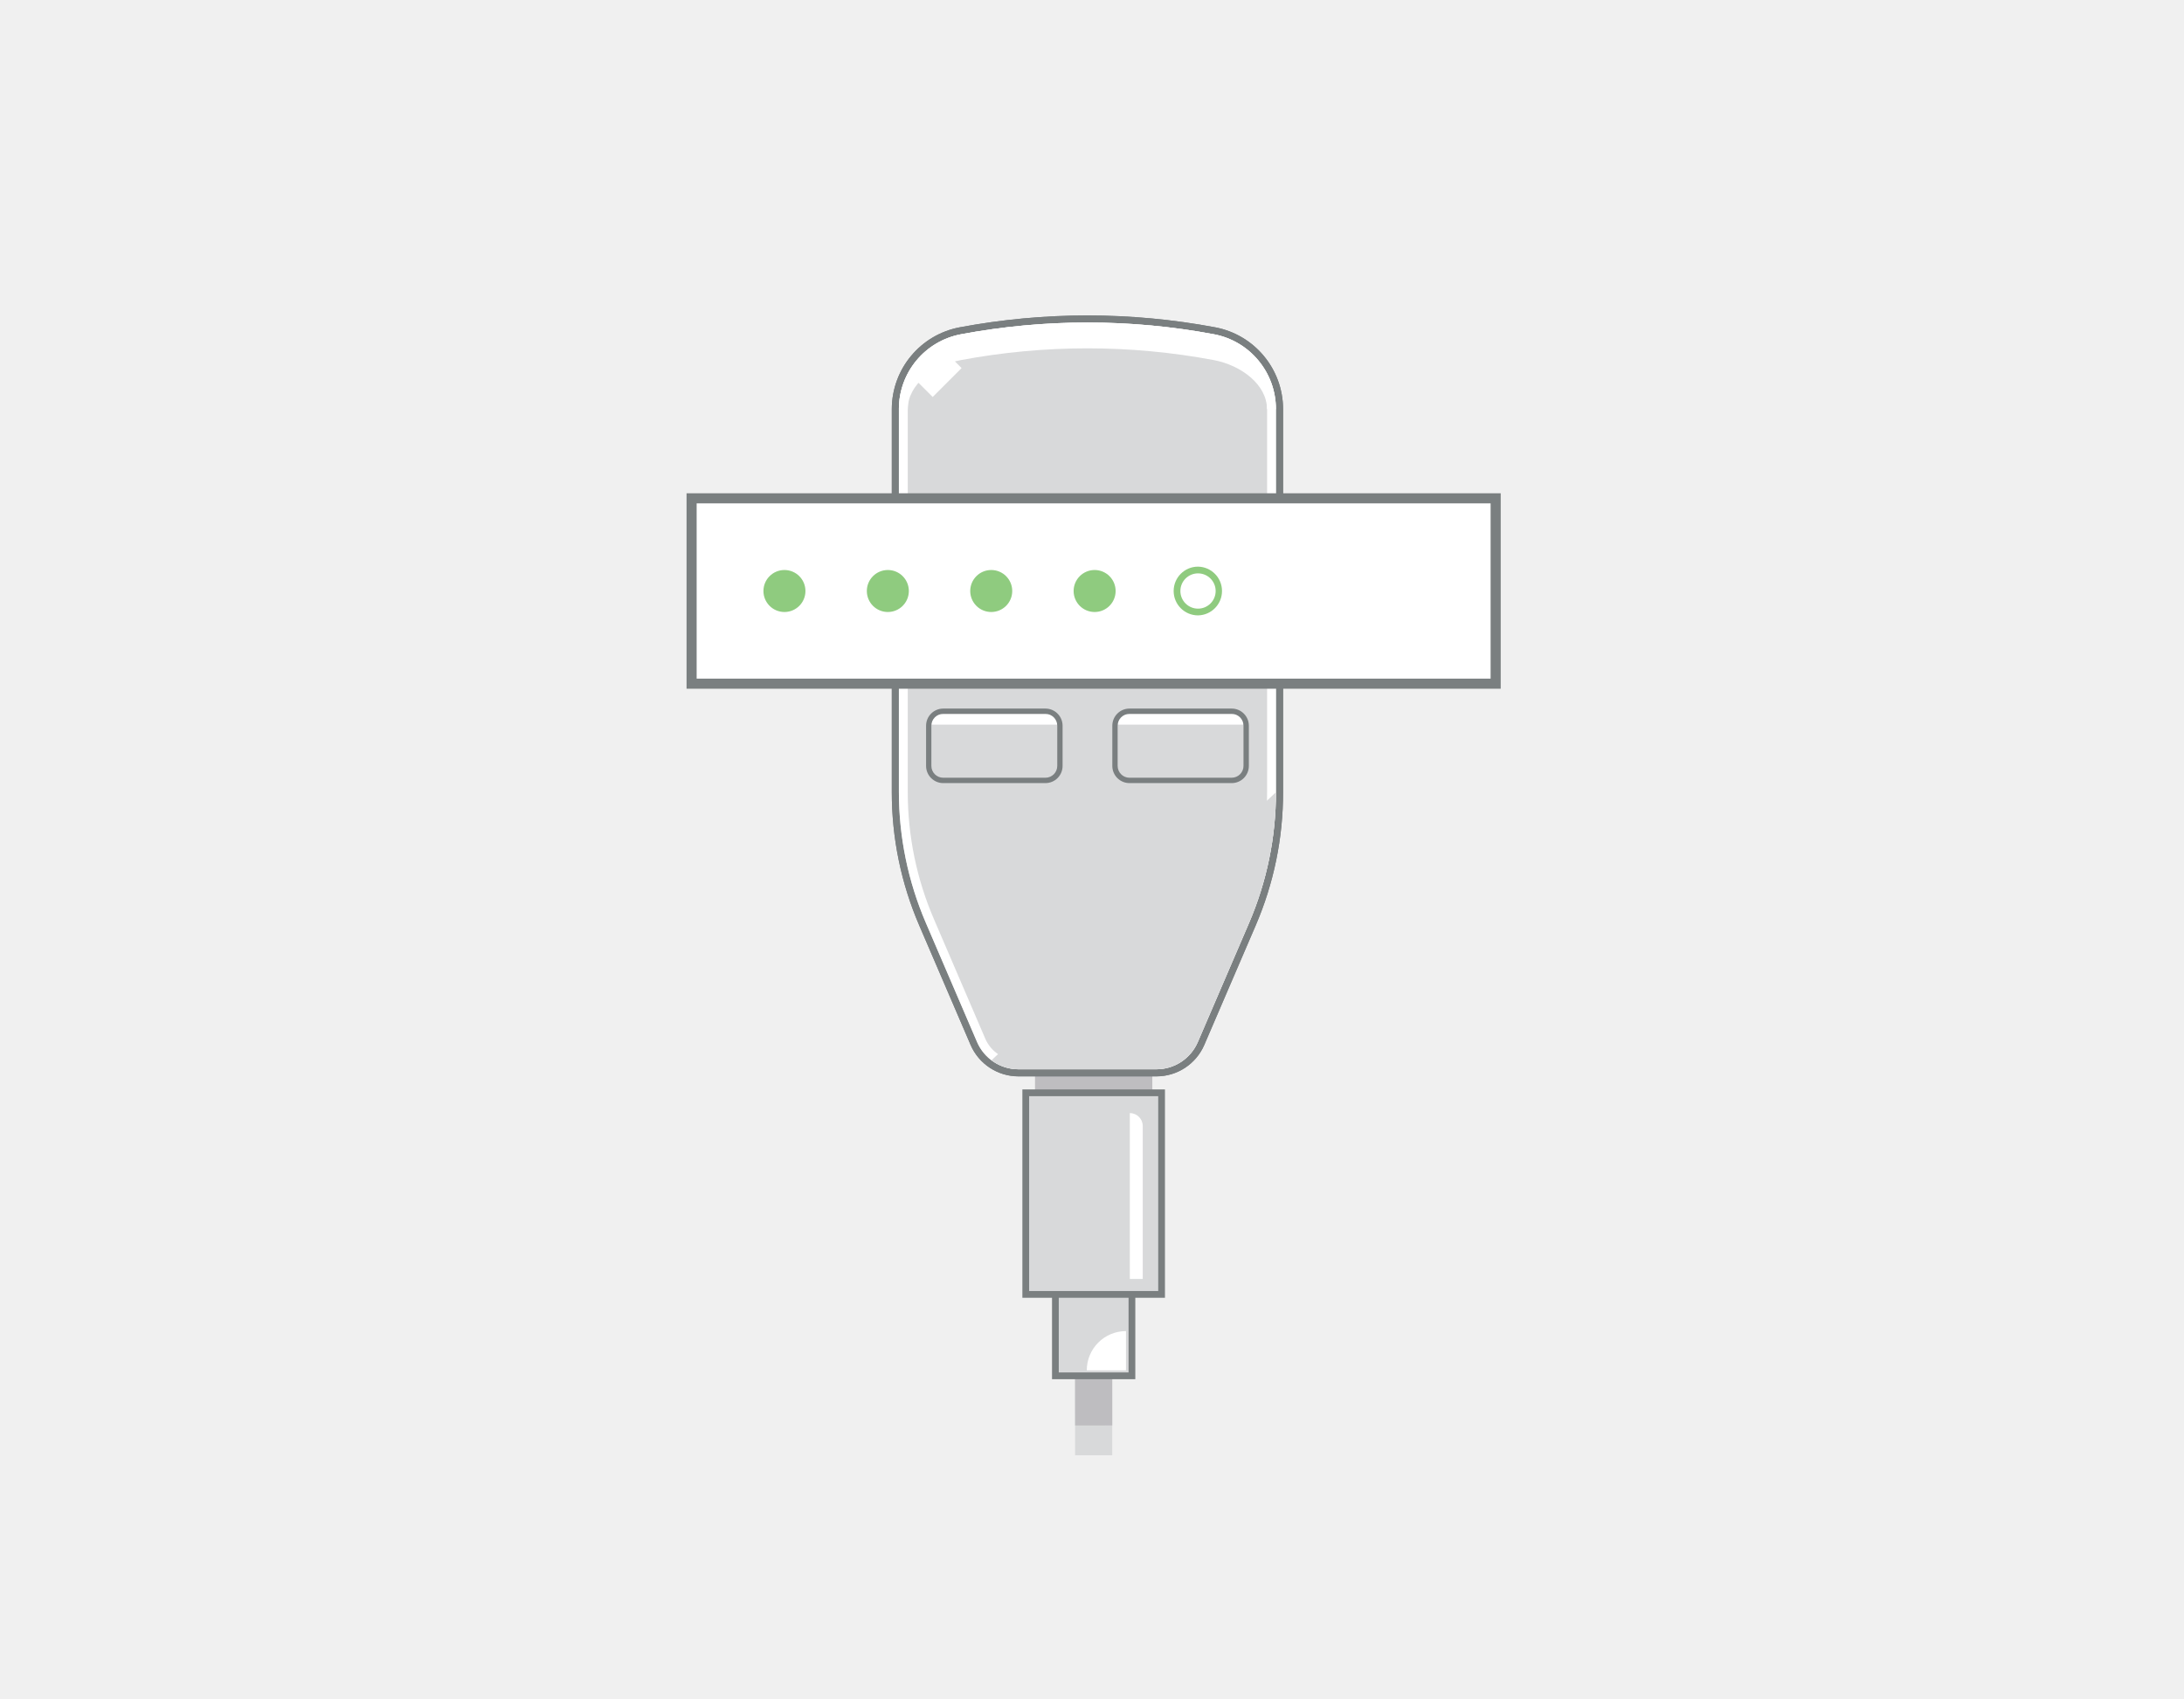
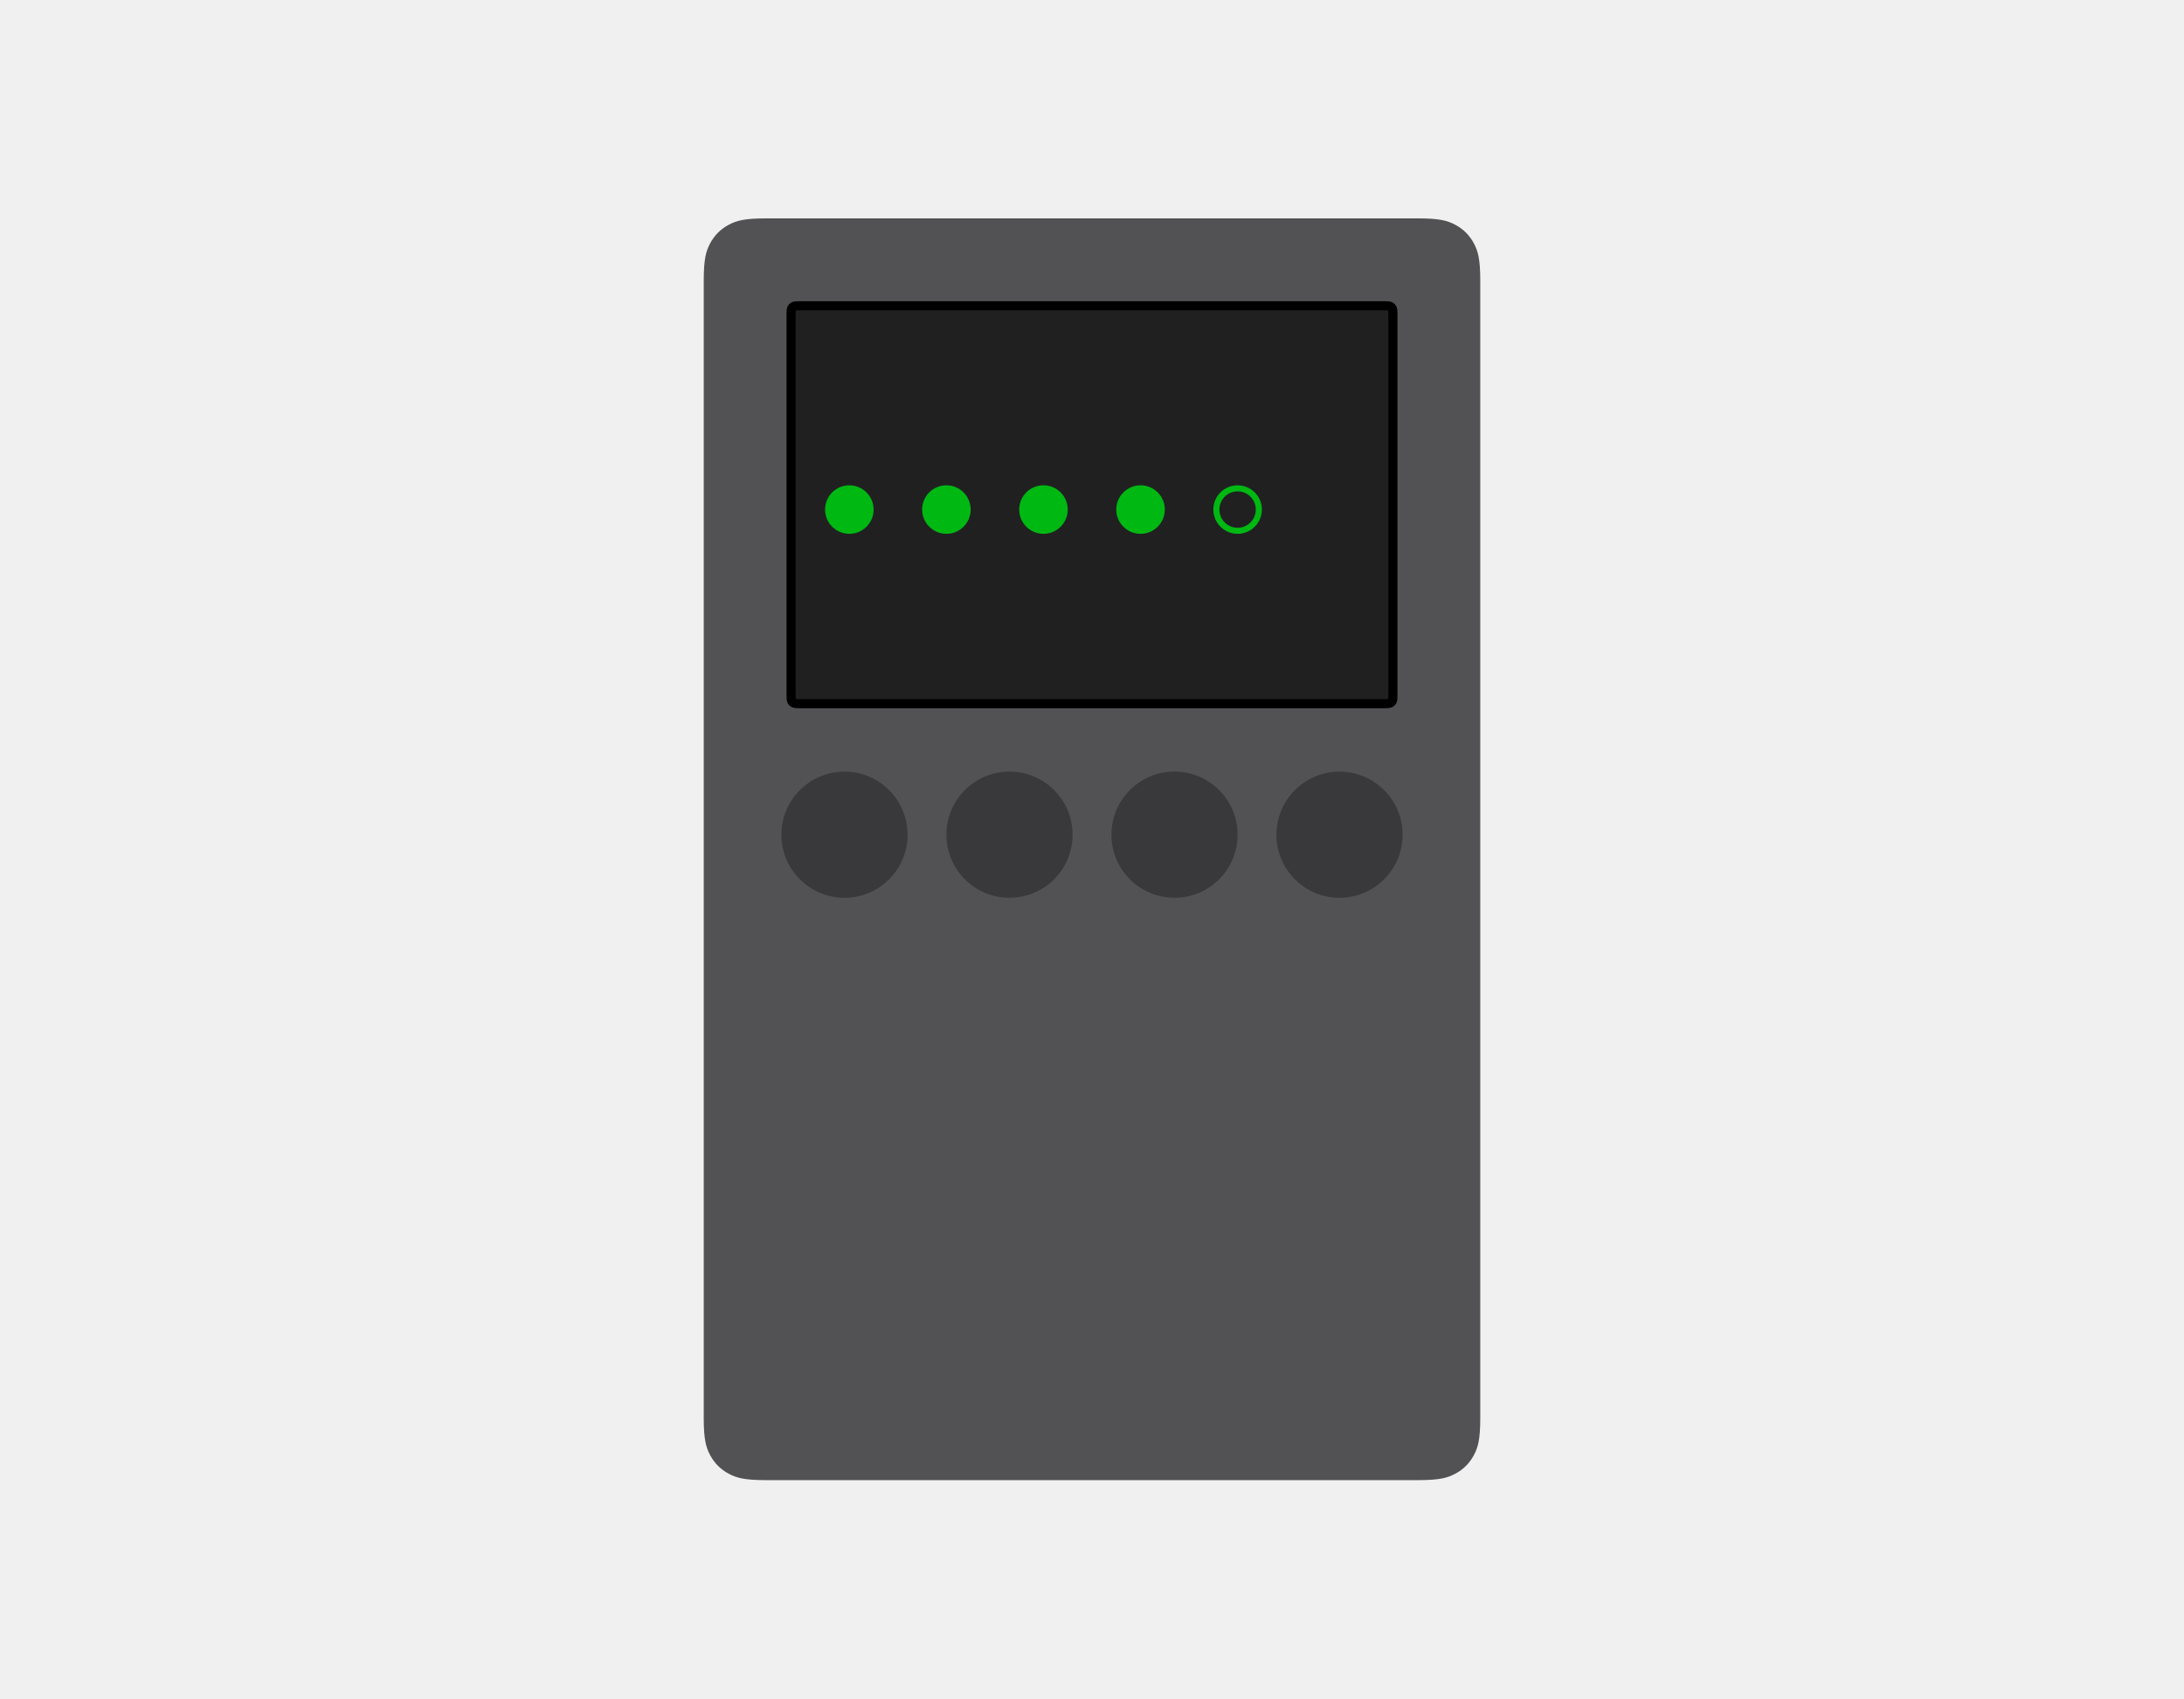
- <svg xmlns="http://www.w3.org/2000/svg" width="360" height="280" viewBox="0 0 360 280">
-   <g fill="none" fill-rule="nonzero">
-     <path fill="#D8D9DA" d="M183.334 202.512v37.385h-6.12v-37.385z" />
-     <path fill="#BEBDC0" d="M170.608 162.595h19.335v36.22h-19.335zM183.32 208.087l.017 26.896-6.12.004-.017-26.896z" />
-     <path fill="#D8D9DA" d="M173.965 189.897h12.618v36.907h-12.618z" />
-     <path fill="#7A7F80" d="M186.026 190.453v35.795h-11.504v-35.795h11.504m1.113-1.112h-13.73v38.02h13.73v-38.02z" />
-     <path fill="#D8D9DA" d="M169.081 180.147h22.387v33.235h-22.387z" />
-     <path fill="#7A7F80" d="M190.914 180.704v32.122h-21.277v-32.122h21.277m1.112-1.113h-23.502v34.348h23.502V179.59z" />
-     <path fill="#FFF" d="M186.235 210.837h2.13v-25.213a2.13 2.13 0 0 0-2.13-2.13v27.343zM179.14 225.894h6.46v-6.464a6.465 6.465 0 0 0-6.46 6.464z" />
-     <path fill="#D8D9DA" d="M167.874 176.852a7.996 7.996 0 0 1-7.355-4.847l-8.452-19.673a54.87 54.87 0 0 1-4.482-21.781V67.442a13.156 13.156 0 0 1 10.718-12.913 113.789 113.789 0 0 1 41.889 0 13.156 13.156 0 0 1 10.718 12.913v63.15a54.894 54.894 0 0 1-4.491 21.807l-8.44 19.617a7.999 7.999 0 0 1-7.356 4.845l-22.749-.01z" />
-     <path fill="#7A7F80" d="M179.247 53.17c6.99 0 13.966.648 20.837 1.935a12.551 12.551 0 0 1 10.232 12.337v63.15c0 7.42-1.512 14.76-4.444 21.576l-8.44 19.617a7.422 7.422 0 0 1-6.818 4.49h-22.74a7.425 7.425 0 0 1-6.82-4.493l-8.452-19.681a54.609 54.609 0 0 1-4.433-21.55V67.442a12.551 12.551 0 0 1 10.233-12.337 113.215 113.215 0 0 1 20.845-1.936m0-1.169c-7.062.002-14.108.656-21.05 1.956A13.741 13.741 0 0 0 147 67.442v63.109a55.435 55.435 0 0 0 4.529 22.02l8.452 19.664a8.588 8.588 0 0 0 7.893 5.202h22.749a8.58 8.58 0 0 0 7.894-5.199l8.44-19.617a55.42 55.42 0 0 0 4.54-22.038v-63.15A13.74 13.74 0 0 0 200.3 53.957 114.555 114.555 0 0 0 179.247 52z" />
-     <rect width="51.452" height="28.771" x="153.523" y="82.882" fill="#BEBDC0" rx="3.041" />
-     <rect width="21.629" height="11.411" x="153.084" y="117.246" fill="#D8D9DA" rx="2.389" />
-     <path fill="#7A7F80" d="M172.324 117.684a1.95 1.95 0 0 1 1.95 1.95v6.625a1.95 1.95 0 0 1-1.95 1.95h-16.846a1.95 1.95 0 0 1-1.955-1.95v-6.625a1.947 1.947 0 0 1 1.955-1.95h16.846m0-.877h-16.846a2.83 2.83 0 0 0-2.827 2.827v6.625a2.83 2.83 0 0 0 2.827 2.836h16.846a2.83 2.83 0 0 0 2.827-2.836v-6.625a2.83 2.83 0 0 0-2.827-2.827z" />
-     <rect width="21.629" height="11.411" x="183.782" y="117.246" fill="#D8D9DA" rx="2.389" />
-     <path fill="#7A7F80" d="M203.022 117.684a1.947 1.947 0 0 1 1.95 1.95v6.625a1.95 1.95 0 0 1-1.95 1.95h-16.846a1.95 1.95 0 0 1-1.95-1.95v-6.625a1.95 1.95 0 0 1 1.95-1.95h16.852m0-.877h-16.852a2.83 2.83 0 0 0-2.827 2.827v6.625a2.83 2.83 0 0 0 2.827 2.836h16.852a2.83 2.83 0 0 0 2.827-2.827v-6.634a2.83 2.83 0 0 0-2.827-2.827z" />
-     <path fill="#000" d="M201.934 82.297h-45.37a3.625 3.625 0 0 0-3.626 3.625v22.69a3.625 3.625 0 0 0 3.625 3.626h45.371a3.625 3.625 0 0 0 3.625-3.626v-22.69a3.625 3.625 0 0 0-3.625-3.625zm-45.37 1.17h45.37c1.357 0 2.456 1.1 2.456 2.455v22.69c0 1.357-1.1 2.456-2.456 2.456h-45.37a2.456 2.456 0 0 1-2.457-2.456v-22.69c0-1.356 1.1-2.455 2.456-2.455z" />
-     <path fill="#FFF" d="M151.26 62.96l4.763-4.762 2.2 2.2-4.764 4.763zM201.934 111.068v1.17H156.56v-1.17zM172.324 117.246v.877h-16.851v-.877zM203.022 117.246v.877H186.17v-.877z" />
-     <path fill="#FFF" d="M179.247 54.631c6.9.002 13.785.641 20.568 1.91a11.11 11.11 0 0 1 9.048 10.901v63.15a52.807 52.807 0 0 1-4.327 20.997l-8.437 19.62a5.96 5.96 0 0 1-5.476 3.605h-22.749a5.957 5.957 0 0 1-5.475-3.608l-8.453-19.681a52.856 52.856 0 0 1-4.315-20.974V67.442a11.11 11.11 0 0 1 9.063-10.902 112.108 112.108 0 0 1 20.553-1.909m0-1.462c-6.993 0-13.971.648-20.845 1.936a12.551 12.551 0 0 0-10.233 12.337v63.109c0 7.41 1.509 14.742 4.433 21.55l8.452 19.673a7.425 7.425 0 0 0 6.82 4.493h22.749a7.422 7.422 0 0 0 6.818-4.49l8.44-19.618a54.593 54.593 0 0 0 4.444-21.576v-63.15a12.551 12.551 0 0 0-10.233-12.337 113.208 113.208 0 0 0-20.845-1.927z" />
-     <path fill="#D8D9DA" d="M163.43 174.79a7.406 7.406 0 0 0 4.444 1.483h22.749a7.423 7.423 0 0 0 6.818-4.49l8.44-19.618a54.593 54.593 0 0 0 4.444-21.576l-46.894 44.202z" />
-     <path fill="#FFF" d="M158.402 59.359a113.087 113.087 0 0 1 41.673 0c4.476.839 8.77 4.031 8.77 8.083h1.462a12.551 12.551 0 0 0-10.232-12.337 113.087 113.087 0 0 0-41.673 0 12.551 12.551 0 0 0-10.233 12.337h1.462c0-4.09 4.3-7.256 8.771-8.083z" />
-     <path fill="#D8D9DA" d="M167.874 176.852a7.996 7.996 0 0 1-7.355-4.847l-8.452-19.673a54.87 54.87 0 0 1-4.482-21.781V67.442a13.156 13.156 0 0 1 10.718-12.913 113.789 113.789 0 0 1 41.889 0 13.156 13.156 0 0 1 10.718 12.913v63.15a54.894 54.894 0 0 1-4.491 21.807l-8.44 19.617a7.999 7.999 0 0 1-7.356 4.845l-22.749-.01z" />
-     <path fill="#7A7F80" d="M179.247 53.17c6.99 0 13.966.648 20.837 1.935a12.551 12.551 0 0 1 10.232 12.337v63.15c0 7.42-1.512 14.76-4.444 21.576l-8.44 19.617a7.422 7.422 0 0 1-6.818 4.49h-22.74a7.425 7.425 0 0 1-6.82-4.493l-8.452-19.681a54.609 54.609 0 0 1-4.433-21.55V67.442a12.551 12.551 0 0 1 10.233-12.337 113.215 113.215 0 0 1 20.845-1.936m0-1.169c-7.062.002-14.108.656-21.05 1.956A13.741 13.741 0 0 0 147 67.442v63.109a55.435 55.435 0 0 0 4.529 22.02l8.452 19.664a8.588 8.588 0 0 0 7.893 5.202h22.749a8.58 8.58 0 0 0 7.894-5.199l8.44-19.617a55.42 55.42 0 0 0 4.54-22.038v-63.15A13.74 13.74 0 0 0 200.3 53.957 114.555 114.555 0 0 0 179.247 52z" />
-     <path fill="#FFF" d="M201.791 113.436h-45.09a3.178 3.178 0 0 1-3.178-3.18v-1.644h51.455v1.643a3.18 3.18 0 0 1-3.187 3.181z" />
-     <rect width="50.283" height="27.602" x="154.107" y="83.467" fill="#C6E2BA" rx="2.456" />
-     <path fill="#7A7F80" d="M201.934 84.051a1.871 1.871 0 0 1 1.868 1.871v22.69c0 1.033-.836 1.87-1.868 1.871H156.56a1.871 1.871 0 0 1-1.868-1.87v-22.7c0-1.032.836-1.869 1.868-1.87h45.374m0-1.17H156.56a3.038 3.038 0 0 0-3.037 3.04v22.69a3.04 3.04 0 0 0 3.037 3.038h45.374a3.04 3.04 0 0 0 3.038-3.04V85.914a3.038 3.038 0 0 0-3.038-3.04z" />
-     <path fill="#FFF" d="M153.523 117.684h20.752v1.772h-20.752zM184.22 117.684h20.752v1.772H184.22z" />
-     <path fill="#7A7F80" d="M172.324 117.684a1.95 1.95 0 0 1 1.95 1.95v6.625a1.95 1.95 0 0 1-1.95 1.95h-16.846a1.95 1.95 0 0 1-1.955-1.95v-6.625a1.947 1.947 0 0 1 1.955-1.95h16.846m0-.877h-16.846a2.83 2.83 0 0 0-2.827 2.827v6.625a2.83 2.83 0 0 0 2.827 2.836h16.846a2.83 2.83 0 0 0 2.827-2.836v-6.625a2.83 2.83 0 0 0-2.827-2.827zM203.022 117.684a1.947 1.947 0 0 1 1.95 1.95v6.625a1.95 1.95 0 0 1-1.95 1.95h-16.846a1.95 1.95 0 0 1-1.95-1.95v-6.625a1.95 1.95 0 0 1 1.95-1.95h16.852m0-.877h-16.852a2.83 2.83 0 0 0-2.827 2.827v6.625a2.83 2.83 0 0 0 2.827 2.836h16.852a2.83 2.83 0 0 0 2.827-2.827v-6.634a2.83 2.83 0 0 0-2.827-2.827z" />
-     <path fill="#FFF" d="M150.978 62.68l4.763-4.764 2.762 2.762-4.763 4.763z" />
-     <path fill="#FFF" d="M179.247 54.631c6.9.002 13.785.641 20.568 1.91a11.11 11.11 0 0 1 9.048 10.901v63.15a52.807 52.807 0 0 1-4.327 20.997l-8.437 19.62a5.96 5.96 0 0 1-5.476 3.605h-22.749a5.957 5.957 0 0 1-5.475-3.608l-8.453-19.681a52.856 52.856 0 0 1-4.315-20.974V67.442a11.11 11.11 0 0 1 9.063-10.902 112.108 112.108 0 0 1 20.553-1.909m0-1.462c-6.993 0-13.971.648-20.845 1.936a12.551 12.551 0 0 0-10.233 12.337v63.109c0 7.41 1.509 14.742 4.433 21.55l8.452 19.673a7.425 7.425 0 0 0 6.82 4.493h22.749a7.422 7.422 0 0 0 6.818-4.49l8.44-19.618a54.593 54.593 0 0 0 4.444-21.576v-63.15a12.551 12.551 0 0 0-10.233-12.337 113.208 113.208 0 0 0-20.845-1.927z" />
-     <path fill="#D8D9DA" d="M163.43 174.79a7.406 7.406 0 0 0 4.444 1.483h22.749a7.423 7.423 0 0 0 6.818-4.49l8.44-19.618a54.593 54.593 0 0 0 4.444-21.576l-46.894 44.202z" />
-     <path fill="#FFF" d="M158.402 59.359a113.087 113.087 0 0 1 41.673 0c4.476.839 8.77 4.031 8.77 8.083h1.462a12.551 12.551 0 0 0-10.232-12.337 113.087 113.087 0 0 0-41.673 0 12.551 12.551 0 0 0-10.233 12.337h1.462c0-4.09 4.3-7.256 8.771-8.083z" />
-     <path fill="#7A7F80" d="M247.37 81.316H113.168v32.22H247.37z" />
-     <path fill="#FFF" d="M245.705 82.98v28.891H114.832V82.98z" />
-     <circle cx="129.304" cy="97.427" r="3.462" fill="#8FCB7F" />
-     <circle cx="146.347" cy="97.427" r="3.462" fill="#8FCB7F" />
-     <circle cx="163.39" cy="97.427" r="3.462" fill="#8FCB7F" />
-     <circle cx="180.433" cy="97.427" r="3.462" fill="#8FCB7F" />
-     <path fill="#8FCB7F" d="M197.476 93.41a4.017 4.017 0 1 0 0 8.034 4.017 4.017 0 0 0 0-8.033zm0 1.11a2.907 2.907 0 1 1 0 5.814 2.907 2.907 0 0 1 0-5.814z" />
-   </g>
+ <svg xmlns="http://www.w3.org/2000/svg" width="360" height="280" viewBox="0 0 360 280" fill="none">
+   <path fill-rule="evenodd" clip-rule="evenodd" d="M126.256 36H233.744C237.311 36 238.604 36.371 239.907 37.069C241.211 37.766 242.234 38.789 242.931 40.093C243.629 41.396 244 42.69 244 46.255V233.744C244 237.311 243.629 238.604 242.931 239.907C242.234 241.211 241.211 242.234 239.907 242.931C238.604 243.629 237.311 244 233.744 244H126.256C122.689 244 121.396 243.629 120.093 242.931C118.789 242.234 117.766 241.211 117.069 239.907C116.371 238.604 116 237.311 116 233.744V46.255C116 42.69 116.371 41.396 117.069 40.093C117.766 38.789 118.789 37.766 120.093 37.069C121.396 36.371 122.689 36 126.256 36Z" fill="#525254" />
+   <path d="M139.2 147.999C144.944 147.999 149.6 143.343 149.6 137.599C149.6 131.855 144.944 127.199 139.2 127.199C133.456 127.199 128.8 131.855 128.8 137.599C128.8 143.343 133.456 147.999 139.2 147.999Z" fill="#39393B" />
+   <path d="M166.4 147.999C172.144 147.999 176.8 143.343 176.8 137.599C176.8 131.855 172.144 127.199 166.4 127.199C160.656 127.199 156 131.855 156 137.599C156 143.343 160.656 147.999 166.4 147.999Z" fill="#39393B" />
+   <path d="M193.6 147.999C199.344 147.999 204 143.343 204 137.599C204 131.855 199.344 127.199 193.6 127.199C187.856 127.199 183.2 131.855 183.2 137.599C183.2 143.343 187.856 147.999 193.6 147.999Z" fill="#39393B" />
+   <path d="M220.8 147.999C226.544 147.999 231.2 143.343 231.2 137.599C231.2 131.855 226.544 127.199 220.8 127.199C215.056 127.199 210.4 131.855 210.4 137.599C210.4 143.343 215.056 147.999 220.8 147.999Z" fill="#39393B" />
+   <path fill-rule="evenodd" clip-rule="evenodd" d="M228.242 50.401C228.773 50.402 229.001 50.416 229.218 50.532C229.326 50.59 229.411 50.675 229.468 50.783C229.592 51.014 229.6 51.261 229.6 51.877V114.524C229.6 115.141 229.592 115.387 229.468 115.618C229.411 115.726 229.326 115.811 229.218 115.869C228.986 115.993 228.74 116.001 228.123 116.001H131.877C131.26 116.001 131.014 115.993 130.782 115.869C130.674 115.811 130.589 115.726 130.531 115.618C130.408 115.387 130.4 115.141 130.4 114.524L130.4 51.759C130.401 51.228 130.416 50.999 130.531 50.783C130.589 50.675 130.674 50.59 130.782 50.532C131.014 50.408 131.26 50.401 131.877 50.401L228.242 50.401Z" fill="#202021" stroke="black" stroke-width="1.5" />
+   <circle cx="140" cy="84" r="4" fill="#00B812" />
+   <circle cx="156" cy="84" r="4" fill="#00B812" />
+   <circle cx="172" cy="84" r="4" fill="#00B812" />
+   <circle cx="188" cy="84" r="4" fill="#00B812" />
+   <circle cx="204" cy="84" r="3.5" stroke="#00B812" />
</svg>
